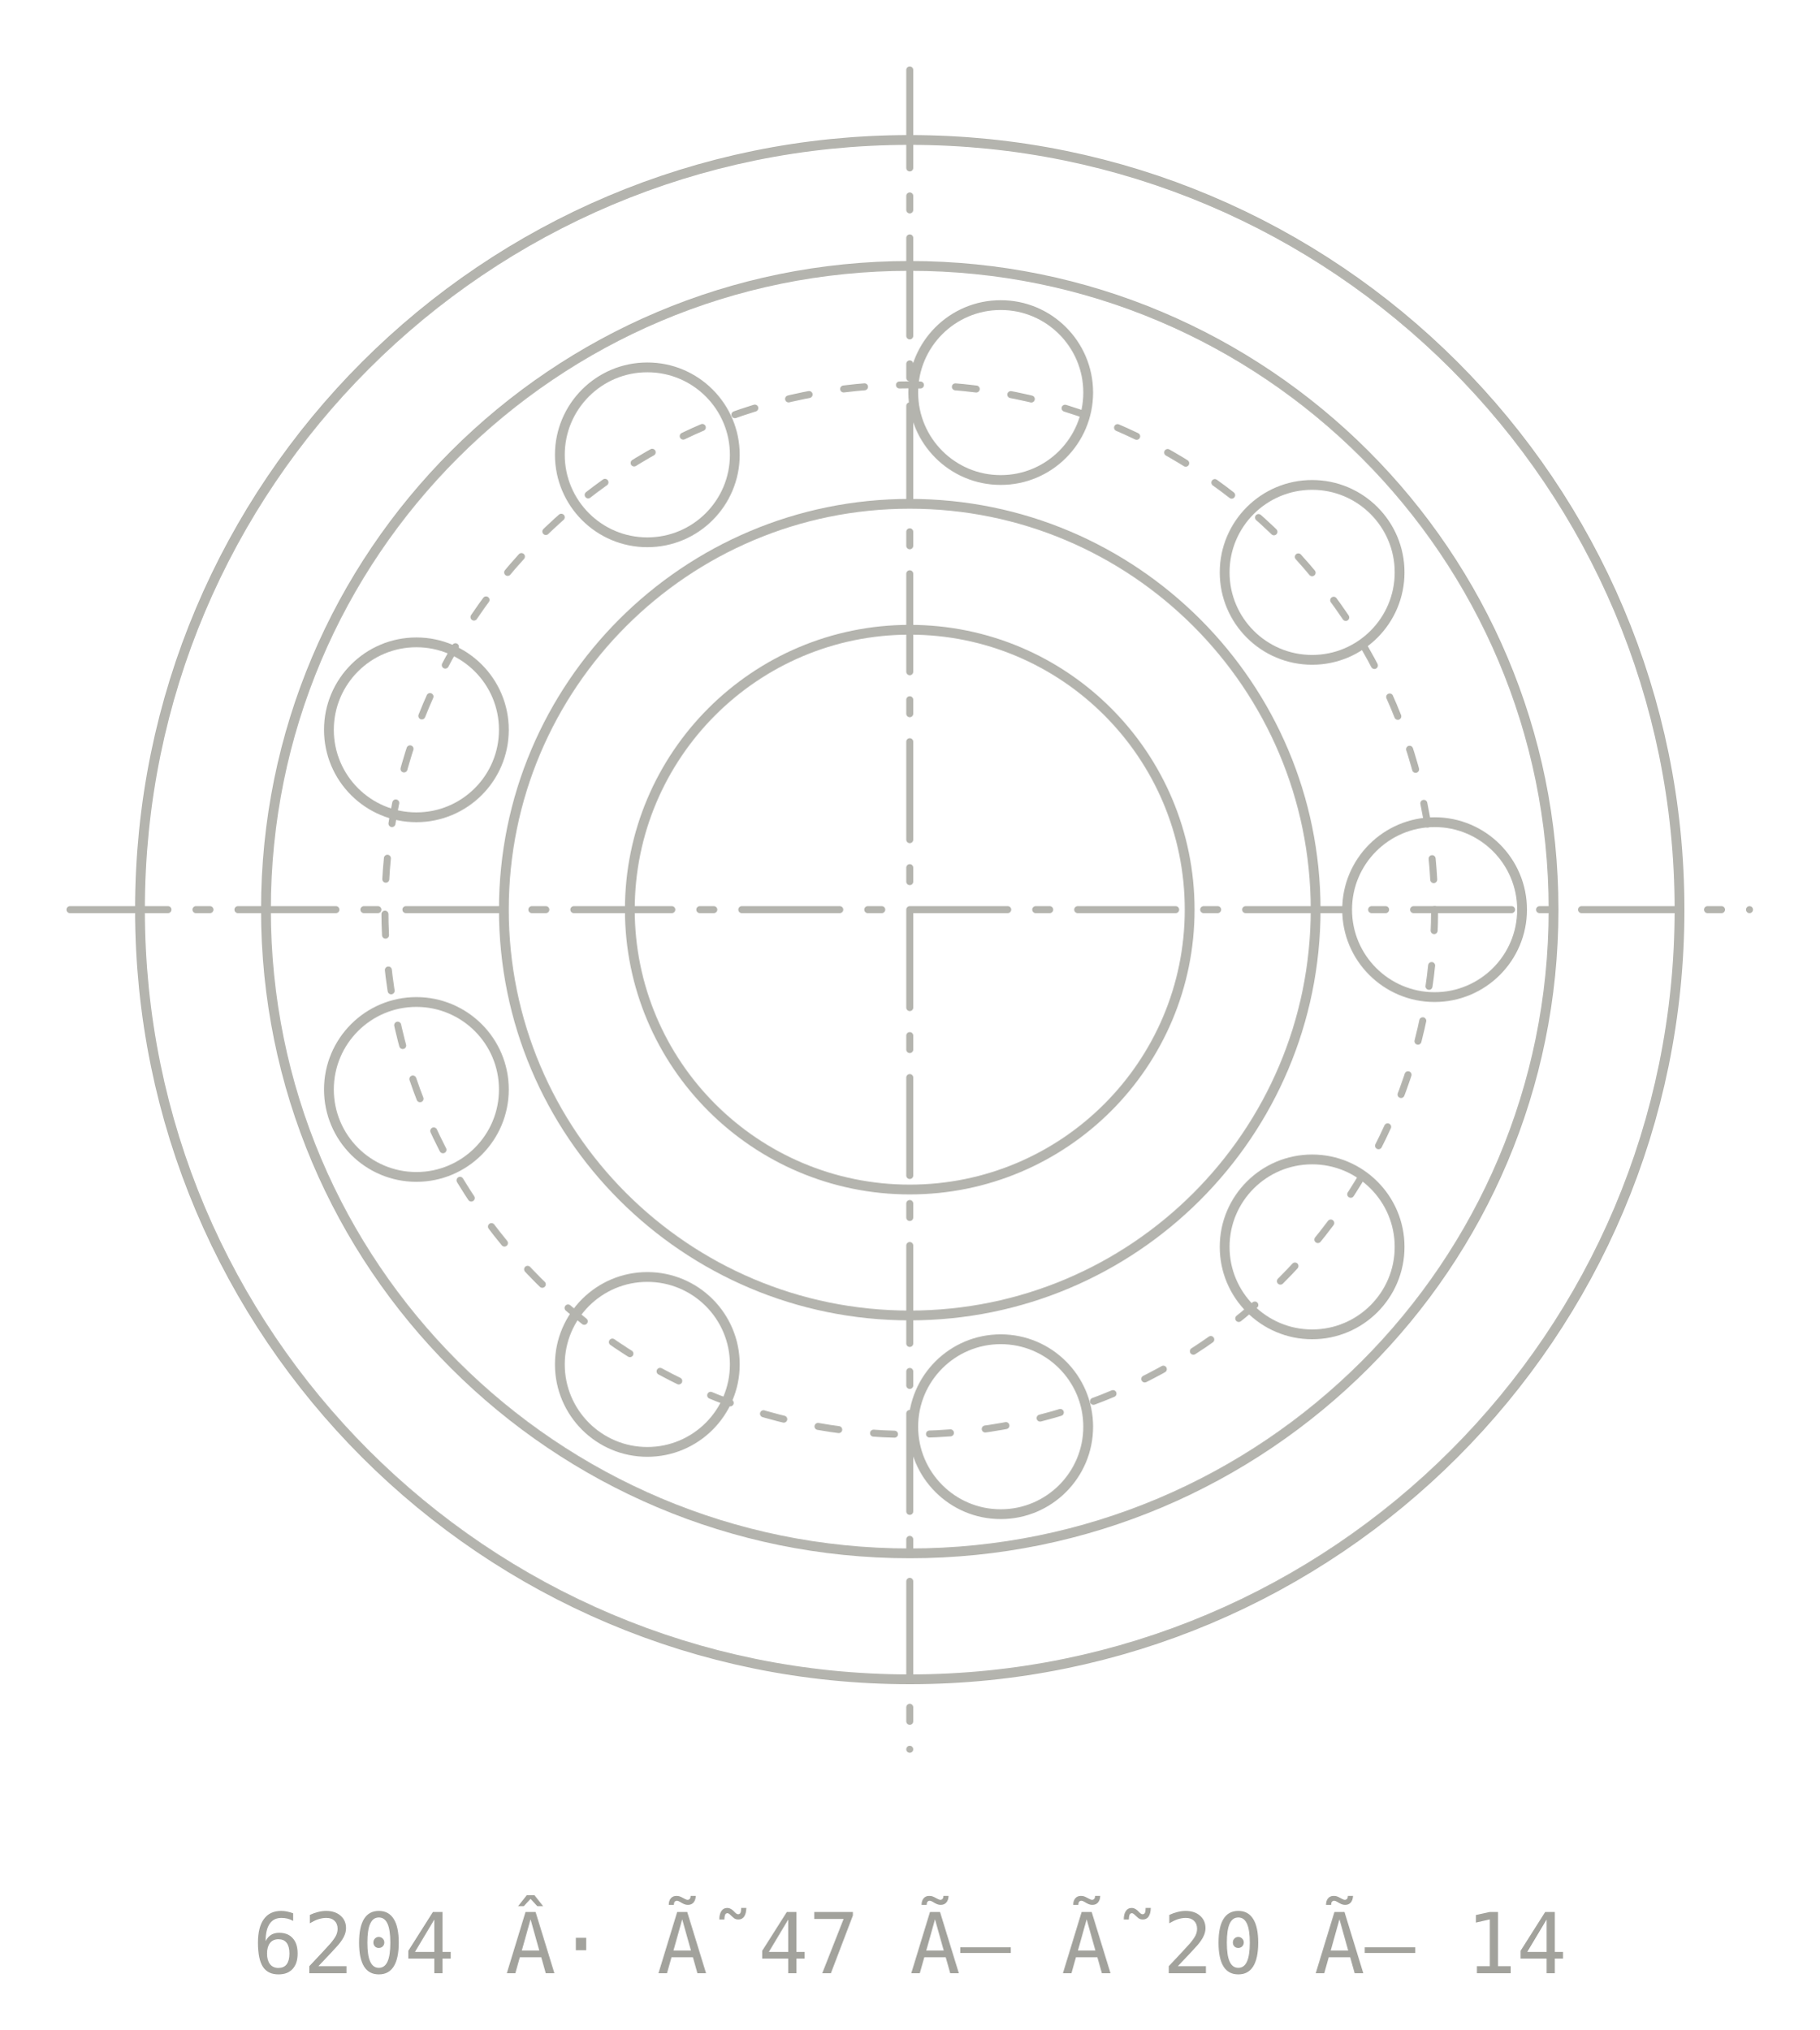
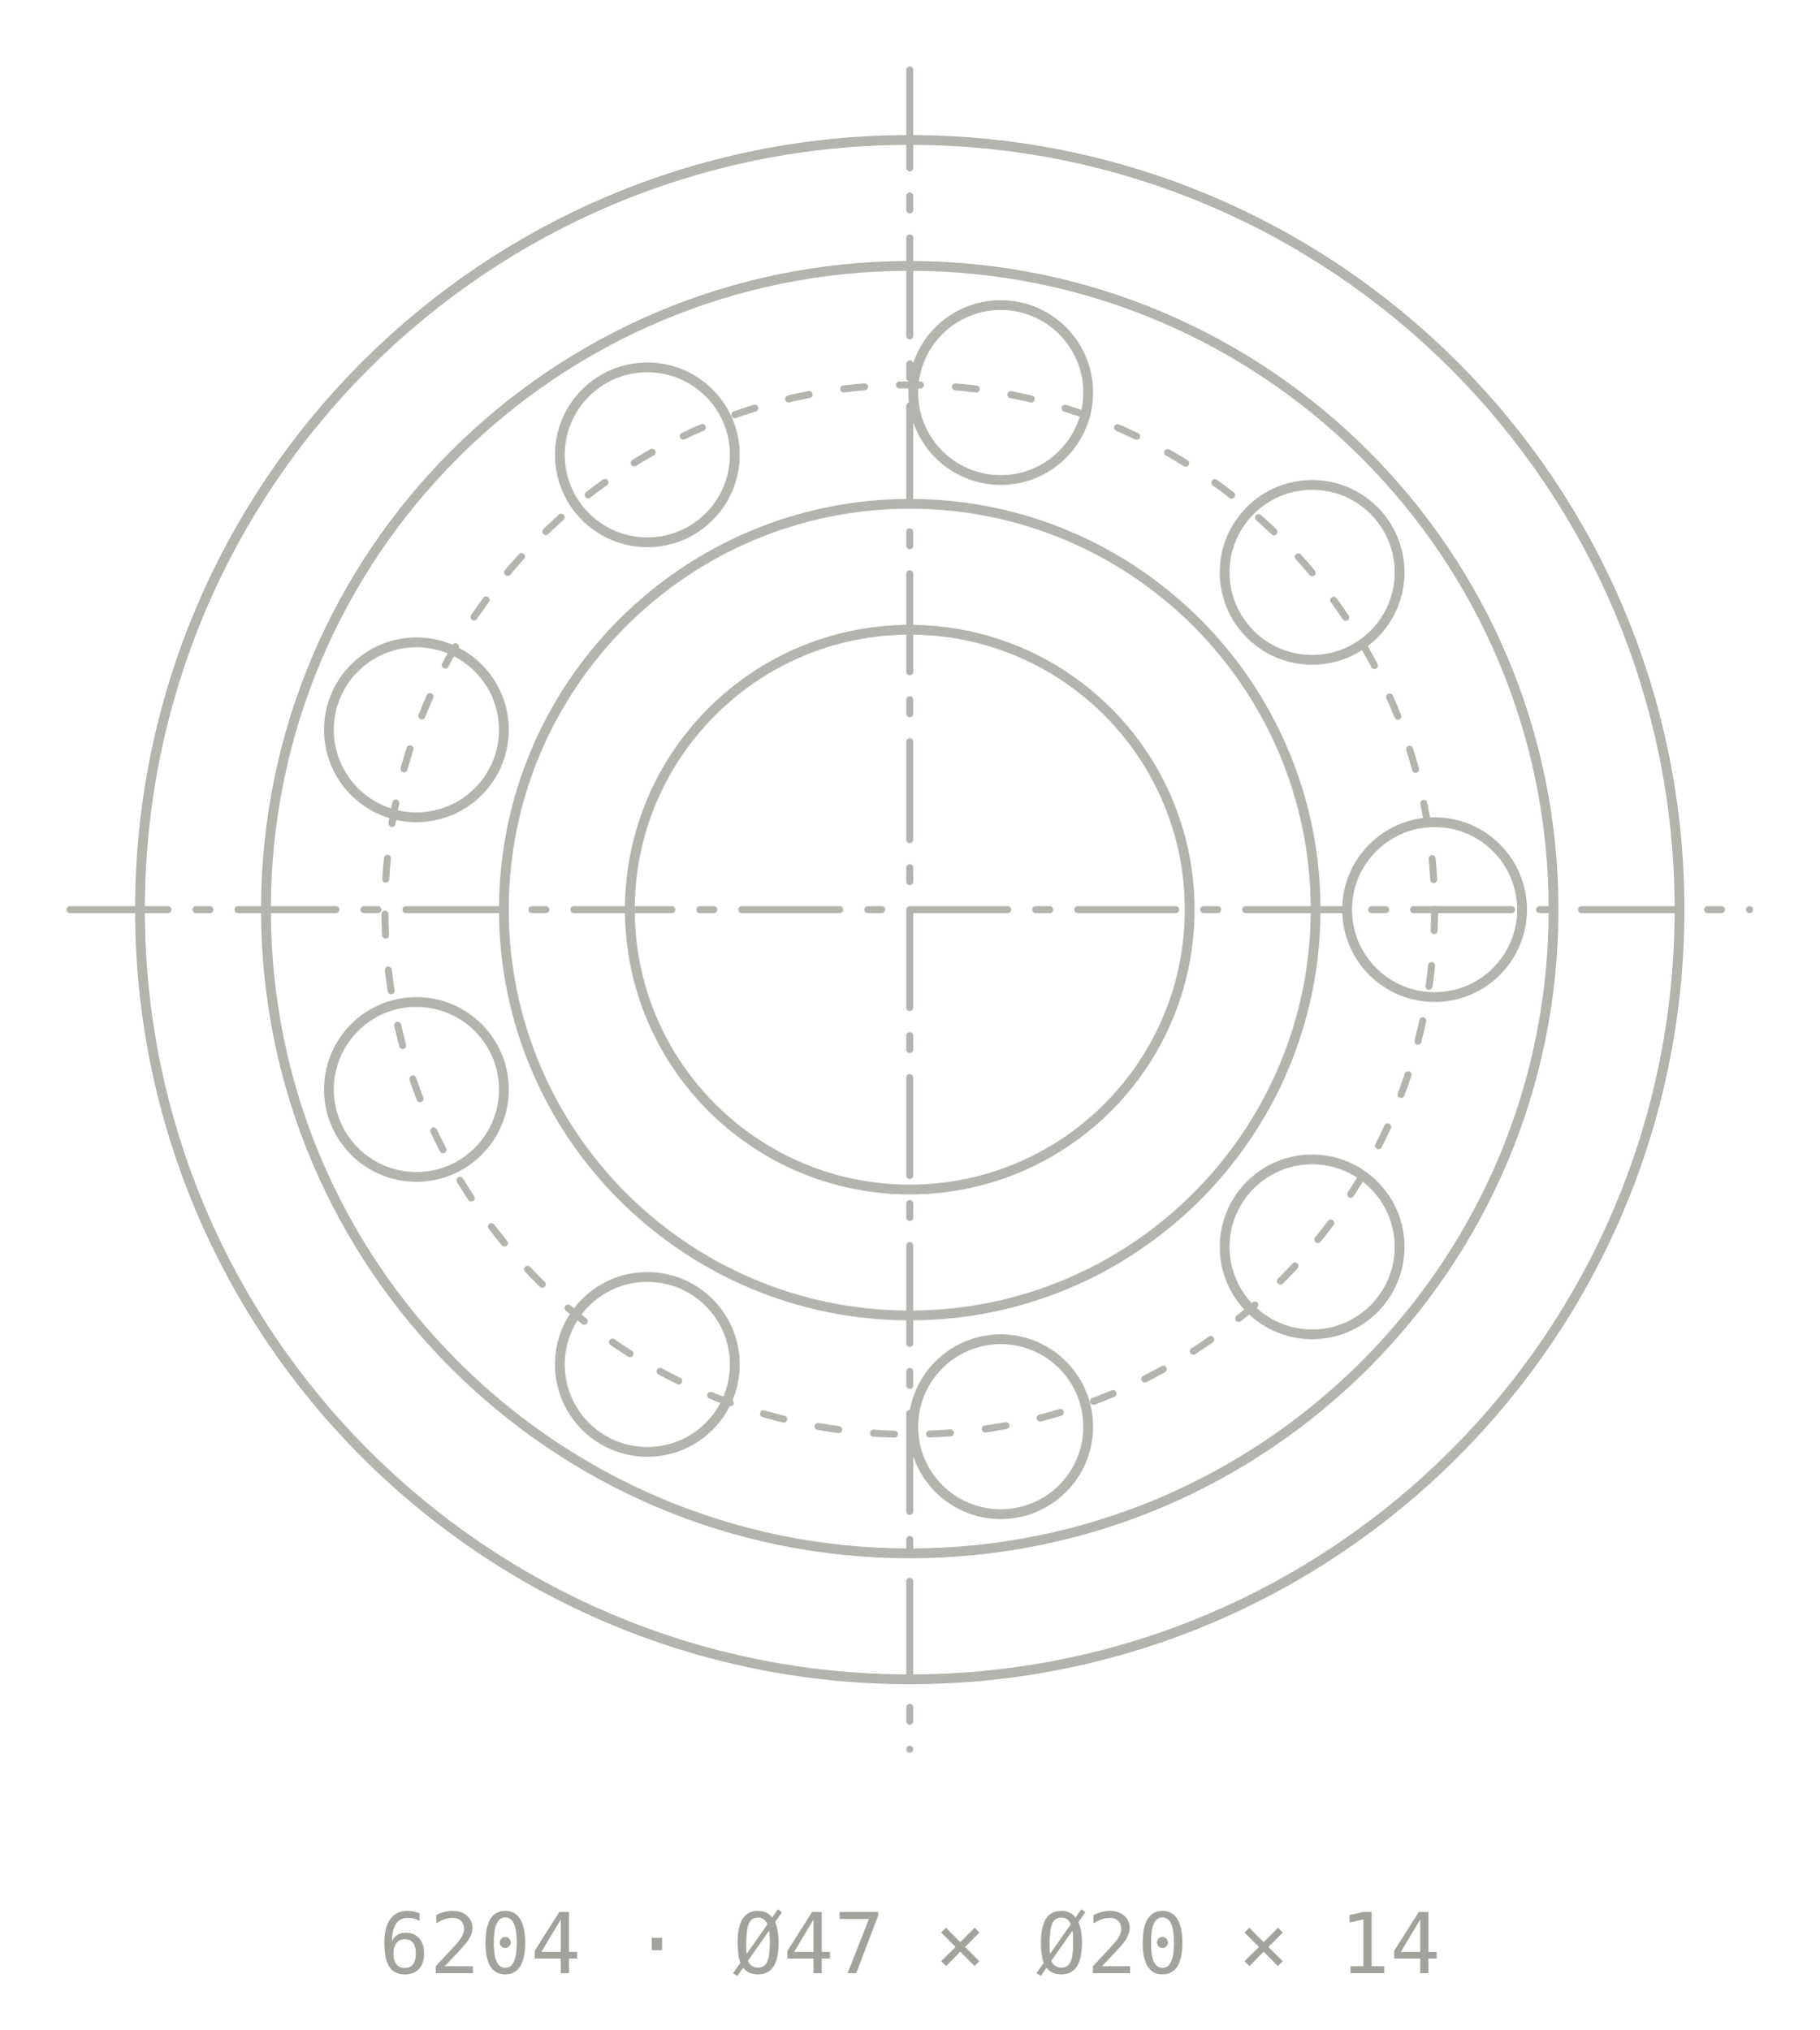
<svg xmlns="http://www.w3.org/2000/svg" viewBox="0 0 260 290" fill="none" stroke="#b4b4ae" stroke-width="1.4" stroke-linecap="round" stroke-linejoin="round">
  <circle cx="130" cy="130" r="110" />
  <circle cx="130" cy="130" r="92" />
  <circle cx="130" cy="130" r="58" />
  <circle cx="130" cy="130" r="40" />
  <circle cx="130" cy="130" r="75" stroke-dasharray="3 5" stroke-width="1" />
  <path d="M10 130H250M130 10V250" stroke-dasharray="14 4 2 4" stroke-width="1" />
  <circle cx="205" cy="130" r="12.5" />
  <circle cx="187.5" cy="178.2" r="12.5" />
  <circle cx="143" cy="203.9" r="12.5" />
  <circle cx="92.5" cy="195" r="12.5" />
  <circle cx="59.5" cy="155.7" r="12.5" />
  <circle cx="59.5" cy="104.3" r="12.5" />
  <circle cx="92.5" cy="65" r="12.5" />
  <circle cx="143" cy="56.1" r="12.5" />
  <circle cx="187.5" cy="81.8" r="12.5" />
-   <text x="130" y="282" fill="#a2a29c" stroke="none" font-family="monospace" font-size="12" text-anchor="middle">6204 Â· Ã˜47 Ã— Ã˜20 Ã— 14</text>
+   <text x="130" y="282" fill="#a2a29c" stroke="none" font-family="monospace" font-size="12" text-anchor="middle">6204 · Ø47 × Ø20 × 14</text>
</svg>
